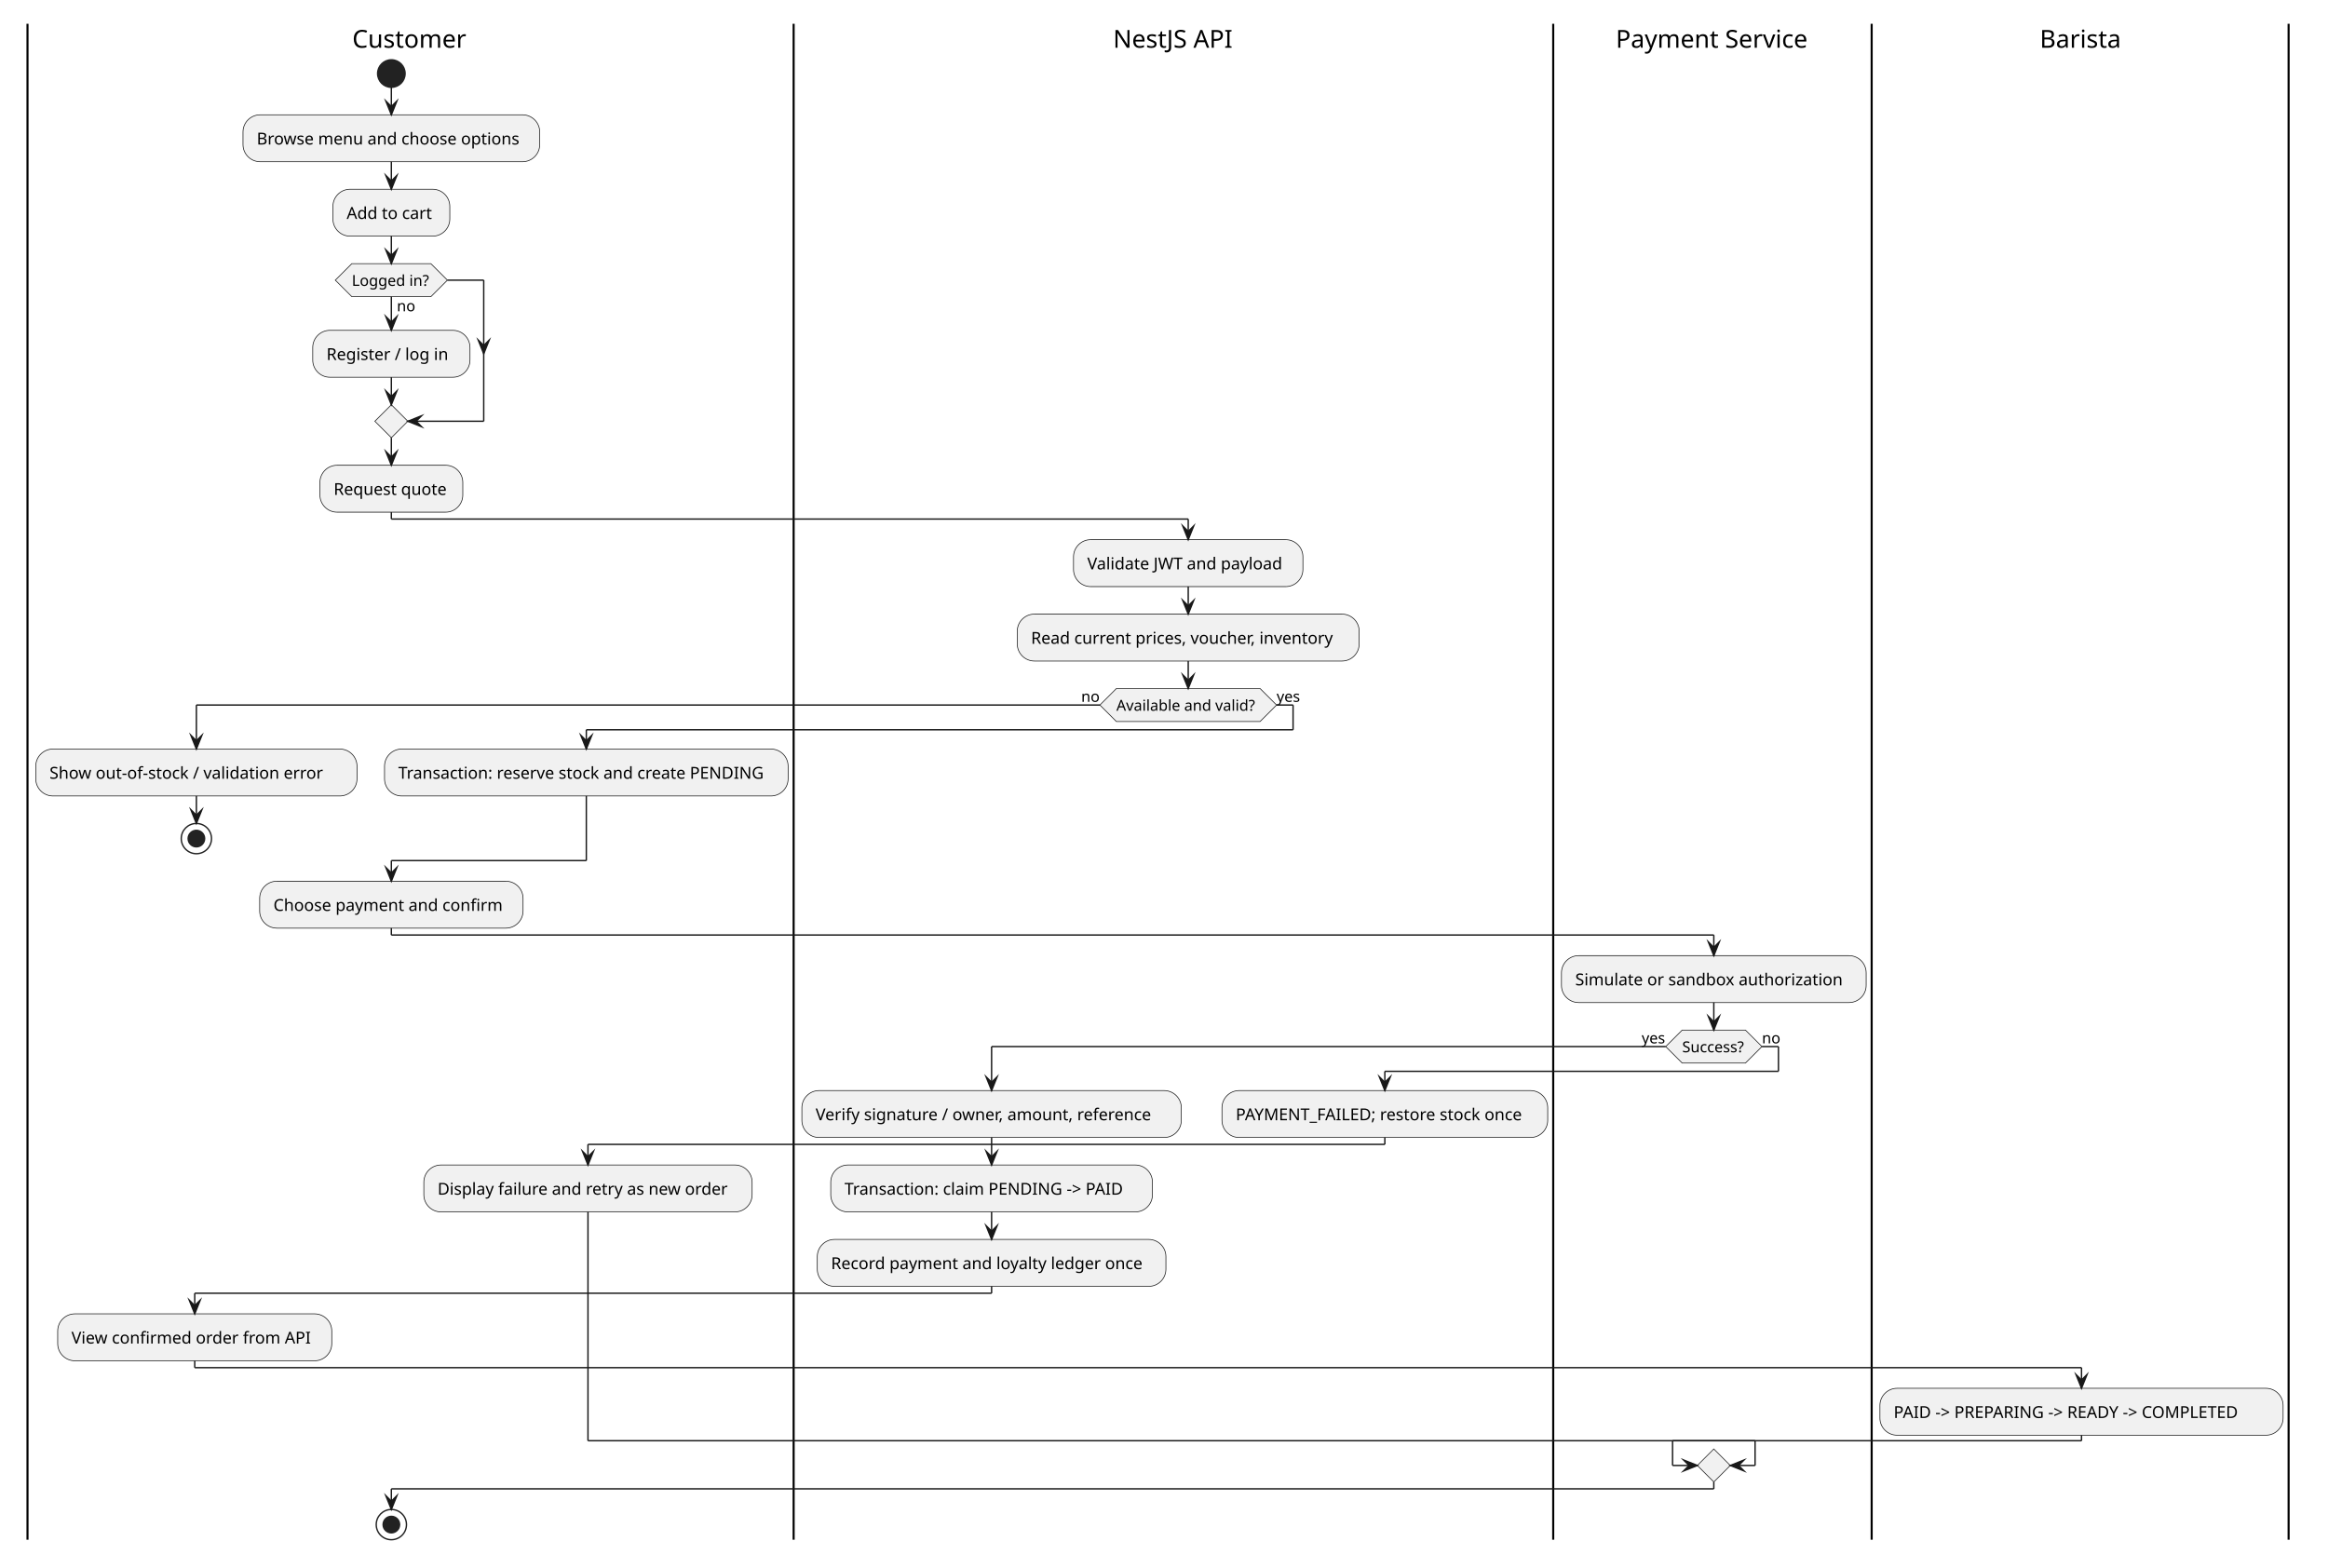
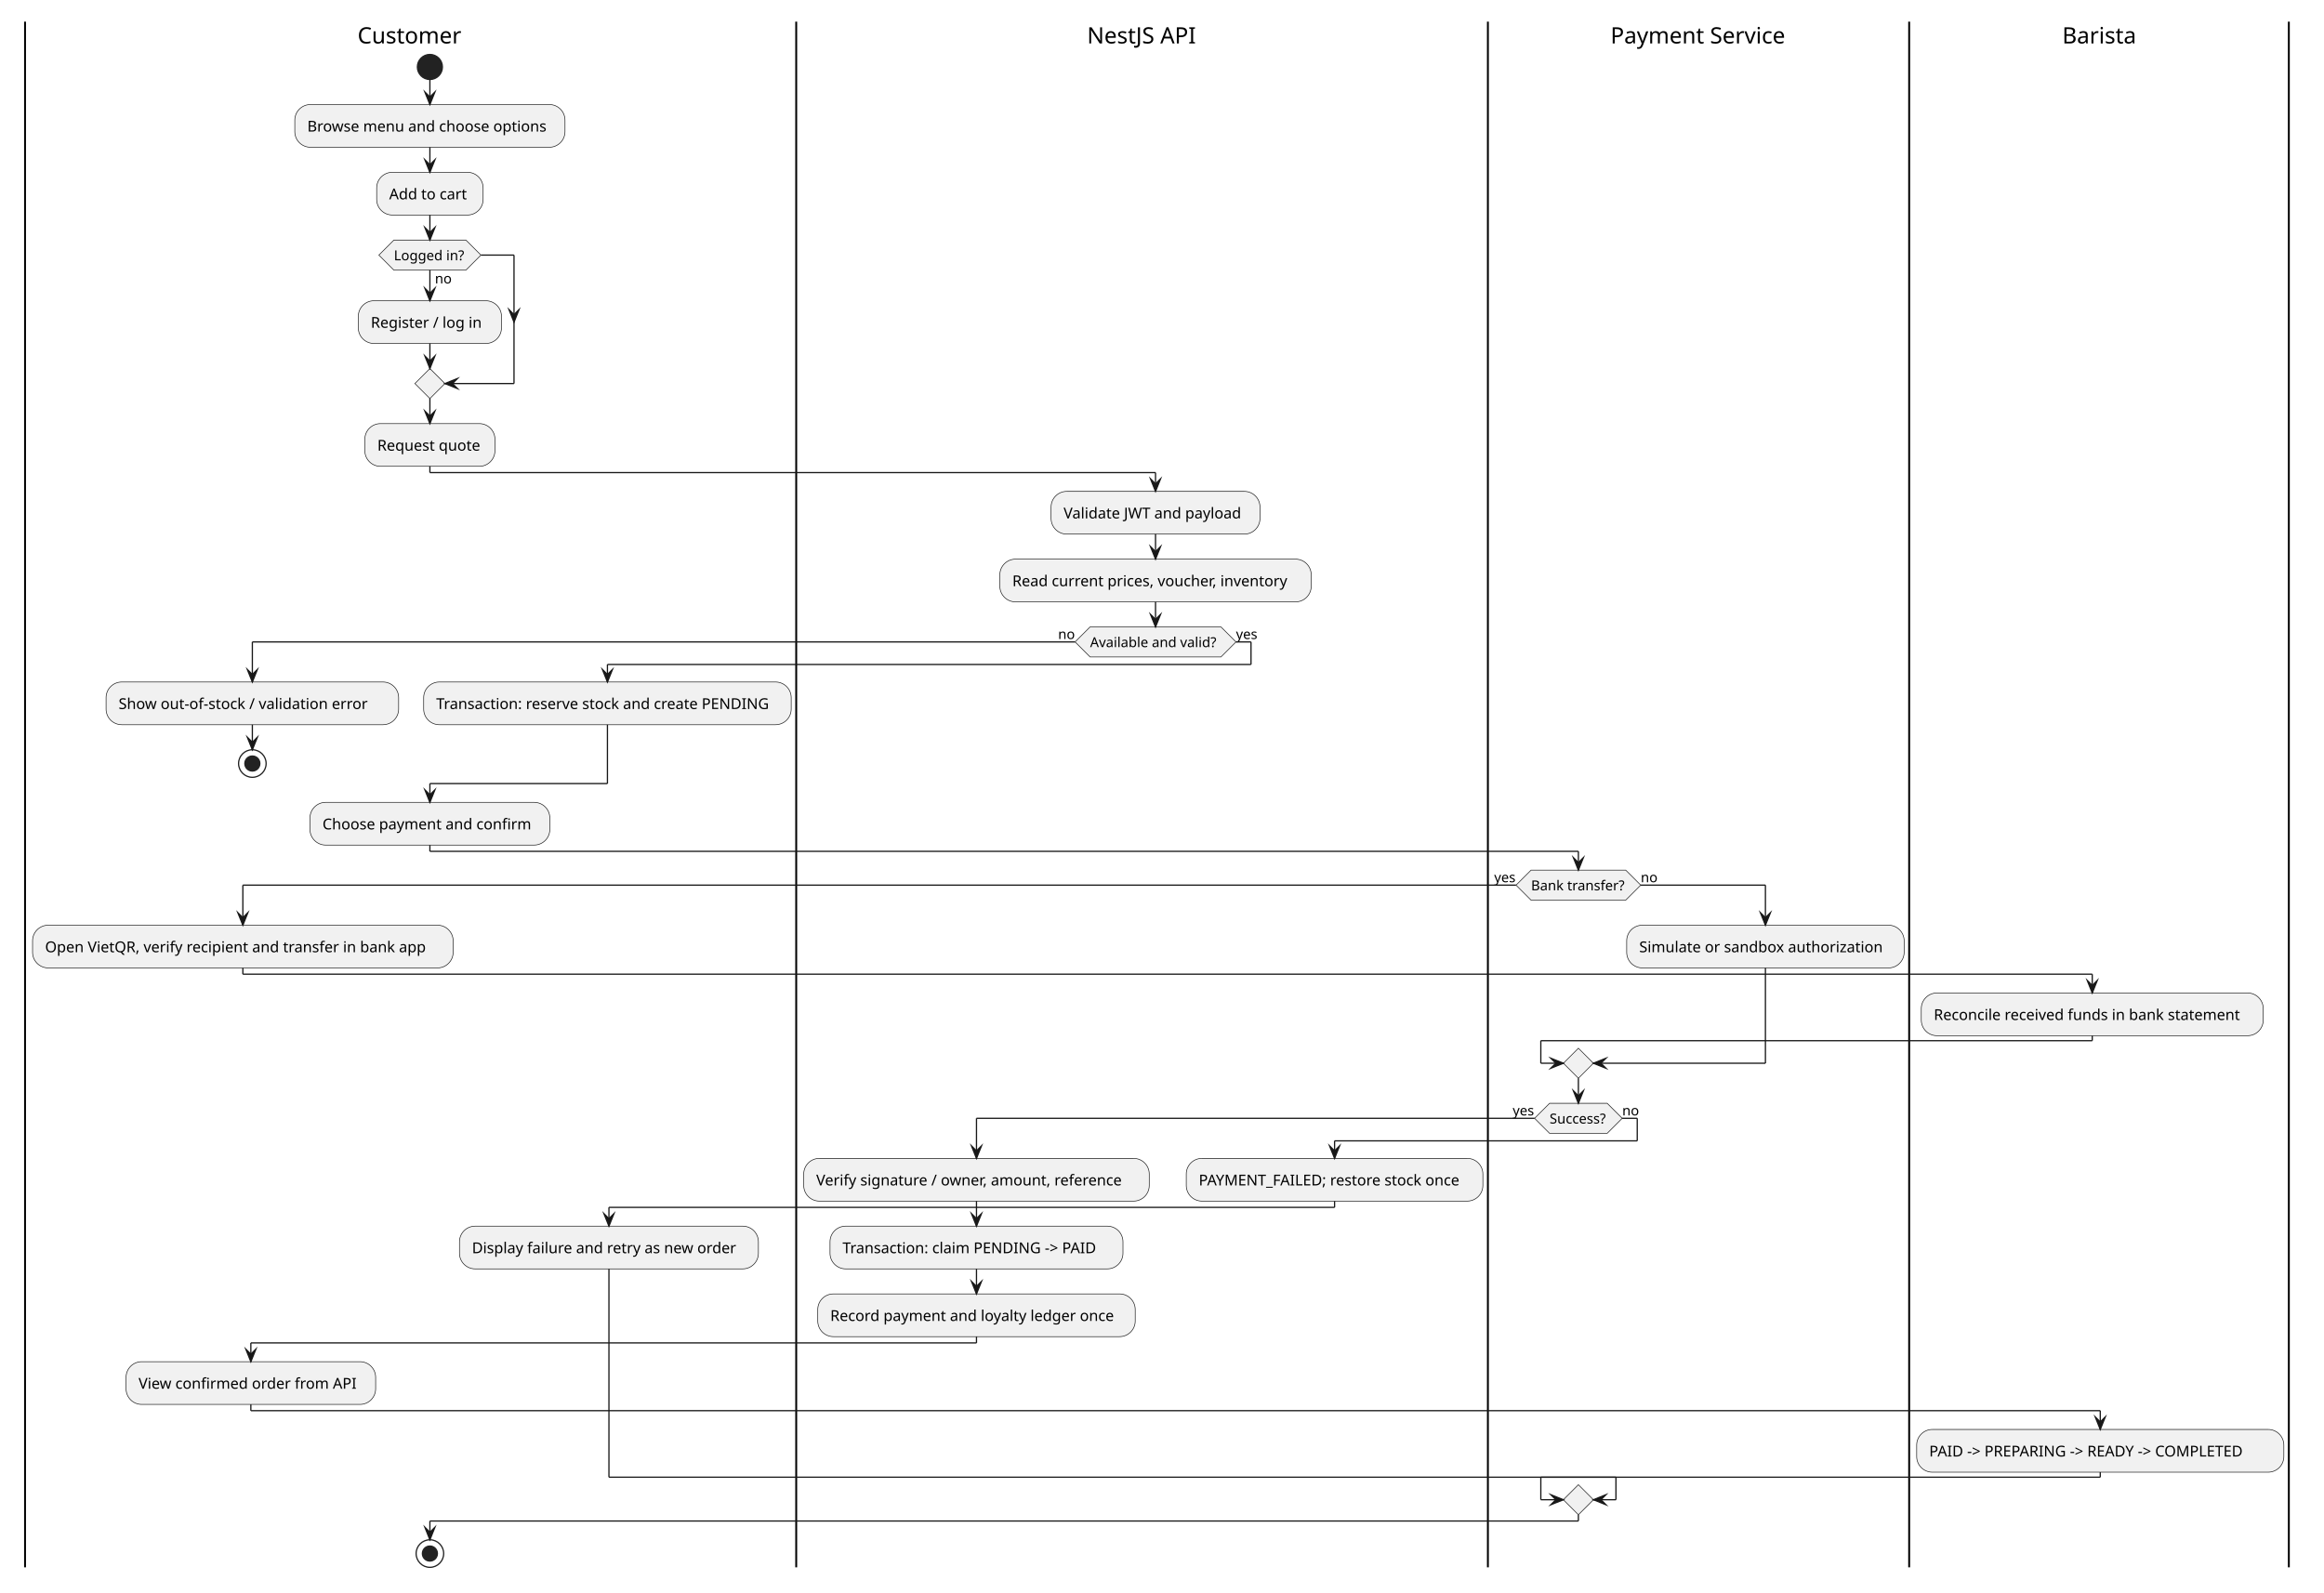
- <svg xmlns="http://www.w3.org/2000/svg" version="1.1" data-diagram-type="ACTIVITY" style="width:1693px;height:1140px;background:#FFFFFF;" width="1693px" height="1140px" viewBox="0 0 1693 1140" zoomAndPan="magnify" preserveAspectRatio="none" contentStyleType="text/css">
+ <svg xmlns="http://www.w3.org/2000/svg" version="1.1" data-diagram-type="ACTIVITY" style="width:1856px;height:1272px;background:#FFFFFF;" width="1856px" height="1272px" viewBox="0 0 1856 1272" zoomAndPan="magnify" preserveAspectRatio="none" contentStyleType="text/css">
  <defs />
  <g font-family="sans-serif" lengthAdjust="spacing">
-     <rect x="20" y="17.297" width="1646.204" height="21.199" fill="none" style="stroke:none;" />
-     <ellipse cx="284.608" cy="53.496" rx="10" ry="10" fill="#222" style="stroke:#222;stroke-width:1;" />
-     <rect x="176.715" y="83.496" width="215.785" height="34.133" fill="#F1F1F1" style="stroke:#181818;stroke-width:0.5;" rx="12.5" ry="12.5" />
-     <text x="186.715" y="105.098" fill="#000" font-size="12" textLength="195.785">Browse menu and choose options</text>
-     <rect x="242.103" y="137.629" width="85.01" height="34.133" fill="#F1F1F1" style="stroke:#181818;stroke-width:0.5;" rx="12.5" ry="12.5" />
-     <text x="252.103" y="159.23" fill="#000" font-size="12" textLength="65.01">Add to cart</text>
-     <rect x="227.434" y="240.239" width="114.348" height="34.133" fill="#F1F1F1" style="stroke:#181818;stroke-width:0.5;" rx="12.5" ry="12.5" />
-     <text x="237.434" y="261.841" fill="#000" font-size="12" textLength="94.348">Register / log in</text>
-     <polygon points="255.848,191.762,313.367,191.762,325.367,203.762,313.367,215.762,255.848,215.762,243.848,203.762,255.848,191.762" fill="#F1F1F1" style="stroke:#181818;stroke-width:0.5;stroke-linejoin:miter;stroke-miterlimit:10;" />
-     <text x="288.608" y="226.396" fill="#000" font-size="11" textLength="13.583">no</text>
-     <text x="255.848" y="207.919" fill="#000" font-size="11" textLength="57.519">Logged in?</text>
-     <polygon points="284.608,294.372,296.608,306.372,284.608,318.372,272.608,306.372,284.608,294.372" fill="#F1F1F1" style="stroke:#181818;stroke-width:0.5;stroke-linejoin:miter;stroke-miterlimit:10;" />
-     <rect x="232.655" y="338.372" width="103.906" height="34.133" fill="#F1F1F1" style="stroke:#181818;stroke-width:0.5;" rx="12.5" ry="12.5" />
-     <text x="242.655" y="359.974" fill="#000" font-size="12" textLength="83.906">Request quote</text>
-     <rect x="26" y="544.771" width="233.639" height="34.133" fill="#F1F1F1" style="stroke:#181818;stroke-width:0.5;" rx="12.5" ry="12.5" />
-     <text x="36" y="566.372" fill="#000" font-size="12" textLength="213.639">Show out-of-stock / validation error</text>
-     <ellipse cx="142.819" cy="609.903" rx="11" ry="11" fill="none" style="stroke:#222;stroke-width:1;" />
-     <ellipse cx="142.819" cy="609.903" rx="6" ry="6" fill="#222" style="stroke:#222;stroke-width:1;" />
-     <rect x="279.639" y="544.771" width="293.516" height="34.133" fill="#F1F1F1" style="stroke:#181818;stroke-width:0.5;" rx="12.5" ry="12.5" />
-     <text x="289.639" y="566.372" fill="#000" font-size="12" textLength="273.516">Transaction: reserve stock and create PENDING</text>
-     <rect x="188.835" y="640.903" width="191.545" height="34.133" fill="#F1F1F1" style="stroke:#181818;stroke-width:0.5;" rx="12.5" ry="12.5" />
-     <text x="198.835" y="662.505" fill="#000" font-size="12" textLength="171.545">Choose payment and confirm</text>
-     <rect x="41.957" y="955.567" width="199.326" height="34.133" fill="#F1F1F1" style="stroke:#181818;stroke-width:0.5;" rx="12.5" ry="12.5" />
-     <text x="51.957" y="977.169" fill="#000" font-size="12" textLength="179.326">View confirmed order from API</text>
-     <rect x="308.228" y="847.302" width="238.736" height="34.133" fill="#F1F1F1" style="stroke:#181818;stroke-width:0.5;" rx="12.5" ry="12.5" />
-     <text x="318.228" y="868.903" fill="#000" font-size="12" textLength="218.736">Display failure and retry as new order</text>
-     <ellipse cx="284.608" cy="1108.833" rx="11" ry="11" fill="none" style="stroke:#222;stroke-width:1;" />
-     <ellipse cx="284.608" cy="1108.833" rx="6" ry="6" fill="#222" style="stroke:#222;stroke-width:1;" />
-     <line x1="20" y1="17.297" x2="20" y2="1119.833" style="stroke:#000;stroke-width:1.5;" />
-     <rect x="780.699" y="392.505" width="166.836" height="34.133" fill="#F1F1F1" style="stroke:#181818;stroke-width:0.5;" rx="12.5" ry="12.5" />
-     <text x="790.699" y="414.106" fill="#000" font-size="12" textLength="146.836">Validate JWT and payload</text>
-     <rect x="739.783" y="446.638" width="248.668" height="34.133" fill="#F1F1F1" style="stroke:#181818;stroke-width:0.5;" rx="12.5" ry="12.5" />
-     <text x="749.783" y="468.239" fill="#000" font-size="12" textLength="228.668">Read current prices, voucher, inventory</text>
-     <polygon points="811.867,500.771,916.367,500.771,928.367,512.771,916.367,524.771,811.867,524.771,799.867,512.771,811.867,500.771" fill="#F1F1F1" style="stroke:#181818;stroke-width:0.5;stroke-linejoin:miter;stroke-miterlimit:10;" />
-     <text x="811.867" y="516.928" fill="#000" font-size="11" textLength="104.5">Available and valid?</text>
-     <text x="786.284" y="510.45" fill="#000" font-size="11" textLength="13.583">no</text>
-     <text x="928.367" y="510.45" fill="#000" font-size="11" textLength="17.483">yes</text>
-     <rect x="583.154" y="793.169" width="275.949" height="34.133" fill="#F1F1F1" style="stroke:#181818;stroke-width:0.5;" rx="12.5" ry="12.5" />
-     <text x="593.154" y="814.771" fill="#000" font-size="12" textLength="255.949">Verify signature / owner, amount, reference</text>
-     <rect x="604.148" y="847.302" width="233.961" height="34.133" fill="#F1F1F1" style="stroke:#181818;stroke-width:0.5;" rx="12.5" ry="12.5" />
-     <text x="614.148" y="868.903" fill="#000" font-size="12" textLength="213.961">Transaction: claim PENDING -&gt; PAID</text>
-     <rect x="594.36" y="901.435" width="253.537" height="34.133" fill="#F1F1F1" style="stroke:#181818;stroke-width:0.5;" rx="12.5" ry="12.5" />
-     <text x="604.36" y="923.036" fill="#000" font-size="12" textLength="233.537">Record payment and loyalty ledger once</text>
-     <rect x="888.663" y="793.169" width="236.885" height="34.133" fill="#F1F1F1" style="stroke:#181818;stroke-width:0.5;" rx="12.5" ry="12.5" />
-     <text x="898.663" y="814.771" fill="#000" font-size="12" textLength="216.885">PAYMENT_FAILED; restore stock once</text>
-     <line x1="577.154" y1="17.297" x2="577.154" y2="1119.833" style="stroke:#000;stroke-width:1.5;" />
-     <rect x="1135.548" y="695.036" width="221.592" height="34.133" fill="#F1F1F1" style="stroke:#181818;stroke-width:0.5;" rx="12.5" ry="12.5" />
-     <text x="1145.548" y="716.638" fill="#000" font-size="12" textLength="201.592">Simulate or sandbox authorization</text>
-     <polygon points="1223.342,749.169,1269.345,749.169,1281.345,761.169,1269.345,773.169,1223.342,773.169,1211.342,761.169,1223.342,749.169" fill="#F1F1F1" style="stroke:#181818;stroke-width:0.5;stroke-linejoin:miter;stroke-miterlimit:10;" />
-     <text x="1223.342" y="765.326" fill="#000" font-size="11" textLength="46.003">Success?</text>
-     <text x="1193.859" y="758.849" fill="#000" font-size="11" textLength="17.483">yes</text>
-     <text x="1281.345" y="758.849" fill="#000" font-size="11" textLength="13.583">no</text>
-     <polygon points="1246.344,1053.833,1258.344,1065.833,1246.344,1077.833,1234.344,1065.833,1246.344,1053.833" fill="#F1F1F1" style="stroke:#181818;stroke-width:0.5;stroke-linejoin:miter;stroke-miterlimit:10;" />
-     <line x1="1129.548" y1="17.297" x2="1129.548" y2="1119.833" style="stroke:#000;stroke-width:1.5;" />
-     <rect x="1367.14" y="1009.7" width="293.217" height="34.133" fill="#F1F1F1" style="stroke:#181818;stroke-width:0.5;" rx="12.5" ry="12.5" />
-     <text x="1377.14" y="1031.302" fill="#000" font-size="12" textLength="273.217">PAID -&gt; PREPARING -&gt; READY -&gt; COMPLETED</text>
-     <line x1="1361.14" y1="17.297" x2="1361.14" y2="1119.833" style="stroke:#000;stroke-width:1.5;" />
-     <line x1="1664.356" y1="17.297" x2="1664.356" y2="1119.833" style="stroke:#000;stroke-width:1.5;" />
-     <line x1="284.608" y1="63.496" x2="284.608" y2="83.496" style="stroke:#181818;stroke-width:1;" />
-     <polygon points="280.608,73.496,284.608,83.496,288.608,73.496,284.608,77.496" fill="#181818" style="stroke:#181818;stroke-width:1;stroke-linejoin:miter;stroke-miterlimit:10;" />
-     <line x1="284.608" y1="117.629" x2="284.608" y2="137.629" style="stroke:#181818;stroke-width:1;" />
-     <polygon points="280.608,127.629,284.608,137.629,288.608,127.629,284.608,131.629" fill="#181818" style="stroke:#181818;stroke-width:1;stroke-linejoin:miter;stroke-miterlimit:10;" />
-     <line x1="284.608" y1="215.762" x2="284.608" y2="240.239" style="stroke:#181818;stroke-width:1;" />
-     <polygon points="280.608,230.239,284.608,240.239,288.608,230.239,284.608,234.239" fill="#181818" style="stroke:#181818;stroke-width:1;stroke-linejoin:miter;stroke-miterlimit:10;" />
-     <line x1="325.367" y1="203.762" x2="351.782" y2="203.762" style="stroke:#181818;stroke-width:1;" />
-     <polygon points="347.782,247.306,351.782,257.306,355.782,247.306,351.782,251.306" fill="#181818" style="stroke:#181818;stroke-width:1;stroke-linejoin:miter;stroke-miterlimit:10;" />
-     <line x1="351.782" y1="203.762" x2="351.782" y2="306.372" style="stroke:#181818;stroke-width:1;" />
-     <line x1="351.782" y1="306.372" x2="296.608" y2="306.372" style="stroke:#181818;stroke-width:1;" />
-     <polygon points="306.608,302.372,296.608,306.372,306.608,310.372,302.608,306.372" fill="#181818" style="stroke:#181818;stroke-width:1;stroke-linejoin:miter;stroke-miterlimit:10;" />
-     <line x1="284.608" y1="274.372" x2="284.608" y2="294.372" style="stroke:#181818;stroke-width:1;" />
-     <polygon points="280.608,284.372,284.608,294.372,288.608,284.372,284.608,288.372" fill="#181818" style="stroke:#181818;stroke-width:1;stroke-linejoin:miter;stroke-miterlimit:10;" />
-     <line x1="284.608" y1="171.762" x2="284.608" y2="191.762" style="stroke:#181818;stroke-width:1;" />
-     <polygon points="280.608,181.762,284.608,191.762,288.608,181.762,284.608,185.762" fill="#181818" style="stroke:#181818;stroke-width:1;stroke-linejoin:miter;stroke-miterlimit:10;" />
-     <line x1="284.608" y1="318.372" x2="284.608" y2="338.372" style="stroke:#181818;stroke-width:1;" />
-     <polygon points="280.608,328.372,284.608,338.372,288.608,328.372,284.608,332.372" fill="#181818" style="stroke:#181818;stroke-width:1;stroke-linejoin:miter;stroke-miterlimit:10;" />
-     <line x1="142.819" y1="578.903" x2="142.819" y2="598.903" style="stroke:#181818;stroke-width:1;" />
-     <polygon points="138.819,588.903,142.819,598.903,146.819,588.903,142.819,592.903" fill="#181818" style="stroke:#181818;stroke-width:1;stroke-linejoin:miter;stroke-miterlimit:10;" />
-     <line x1="864.117" y1="426.638" x2="864.117" y2="446.638" style="stroke:#181818;stroke-width:1;" />
-     <polygon points="860.117,436.638,864.117,446.638,868.117,436.638,864.117,440.638" fill="#181818" style="stroke:#181818;stroke-width:1;stroke-linejoin:miter;stroke-miterlimit:10;" />
-     <line x1="864.117" y1="480.771" x2="864.117" y2="500.771" style="stroke:#181818;stroke-width:1;" />
-     <polygon points="860.117,490.771,864.117,500.771,868.117,490.771,864.117,494.771" fill="#181818" style="stroke:#181818;stroke-width:1;stroke-linejoin:miter;stroke-miterlimit:10;" />
-     <line x1="721.129" y1="827.302" x2="721.129" y2="847.302" style="stroke:#181818;stroke-width:1;" />
-     <polygon points="717.129,837.302,721.129,847.302,725.129,837.302,721.129,841.302" fill="#181818" style="stroke:#181818;stroke-width:1;stroke-linejoin:miter;stroke-miterlimit:10;" />
-     <line x1="721.129" y1="881.435" x2="721.129" y2="901.435" style="stroke:#181818;stroke-width:1;" />
-     <polygon points="717.129,891.435,721.129,901.435,725.129,891.435,721.129,895.435" fill="#181818" style="stroke:#181818;stroke-width:1;stroke-linejoin:miter;stroke-miterlimit:10;" />
-     <line x1="1246.344" y1="729.169" x2="1246.344" y2="749.169" style="stroke:#181818;stroke-width:1;" />
-     <polygon points="1242.344,739.169,1246.344,749.169,1250.344,739.169,1246.344,743.169" fill="#181818" style="stroke:#181818;stroke-width:1;stroke-linejoin:miter;stroke-miterlimit:10;" />
-     <line x1="284.608" y1="372.505" x2="284.608" y2="377.505" style="stroke:#181818;stroke-width:1;" />
-     <line x1="284.608" y1="377.505" x2="864.117" y2="377.505" style="stroke:#181818;stroke-width:1;" />
-     <line x1="864.117" y1="377.505" x2="864.117" y2="392.505" style="stroke:#181818;stroke-width:1;" />
-     <polygon points="860.117,382.505,864.117,392.505,868.117,382.505,864.117,386.505" fill="#181818" style="stroke:#181818;stroke-width:1;stroke-linejoin:miter;stroke-miterlimit:10;" />
-     <line x1="799.867" y1="512.771" x2="142.819" y2="512.771" style="stroke:#181818;stroke-width:1;" />
-     <line x1="142.819" y1="512.771" x2="142.819" y2="544.771" style="stroke:#181818;stroke-width:1;" />
-     <polygon points="138.819,534.771,142.819,544.771,146.819,534.771,142.819,538.771" fill="#181818" style="stroke:#181818;stroke-width:1;stroke-linejoin:miter;stroke-miterlimit:10;" />
-     <line x1="928.367" y1="512.771" x2="940.367" y2="512.771" style="stroke:#181818;stroke-width:1;" />
-     <line x1="940.367" y1="512.771" x2="940.367" y2="530.771" style="stroke:#181818;stroke-width:1;" />
-     <line x1="940.367" y1="530.771" x2="426.396" y2="530.771" style="stroke:#181818;stroke-width:1;" />
-     <line x1="426.396" y1="530.771" x2="426.396" y2="544.771" style="stroke:#181818;stroke-width:1;" />
-     <polygon points="422.396,534.771,426.396,544.771,430.396,534.771,426.396,538.771" fill="#181818" style="stroke:#181818;stroke-width:1;stroke-linejoin:miter;stroke-miterlimit:10;" />
-     <line x1="426.396" y1="578.903" x2="426.396" y2="625.903" style="stroke:#181818;stroke-width:1;" />
-     <line x1="426.396" y1="625.903" x2="284.608" y2="625.903" style="stroke:#181818;stroke-width:1;" />
-     <line x1="284.608" y1="625.903" x2="284.608" y2="640.903" style="stroke:#181818;stroke-width:1;" />
-     <polygon points="280.608,630.903,284.608,640.903,288.608,630.903,284.608,634.903" fill="#181818" style="stroke:#181818;stroke-width:1;stroke-linejoin:miter;stroke-miterlimit:10;" />
-     <line x1="284.608" y1="675.036" x2="284.608" y2="680.036" style="stroke:#181818;stroke-width:1;" />
-     <line x1="284.608" y1="680.036" x2="1246.344" y2="680.036" style="stroke:#181818;stroke-width:1;" />
-     <line x1="1246.344" y1="680.036" x2="1246.344" y2="695.036" style="stroke:#181818;stroke-width:1;" />
-     <polygon points="1242.344,685.036,1246.344,695.036,1250.344,685.036,1246.344,689.036" fill="#181818" style="stroke:#181818;stroke-width:1;stroke-linejoin:miter;stroke-miterlimit:10;" />
-     <line x1="721.129" y1="935.567" x2="721.129" y2="940.567" style="stroke:#181818;stroke-width:1;" />
-     <line x1="721.129" y1="940.567" x2="141.62" y2="940.567" style="stroke:#181818;stroke-width:1;" />
-     <line x1="141.62" y1="940.567" x2="141.62" y2="955.567" style="stroke:#181818;stroke-width:1;" />
-     <polygon points="137.62,945.567,141.62,955.567,145.62,945.567,141.62,949.567" fill="#181818" style="stroke:#181818;stroke-width:1;stroke-linejoin:miter;stroke-miterlimit:10;" />
-     <line x1="141.62" y1="989.7" x2="141.62" y2="994.7" style="stroke:#181818;stroke-width:1;" />
-     <line x1="141.62" y1="994.7" x2="1513.748" y2="994.7" style="stroke:#181818;stroke-width:1;" />
-     <line x1="1513.748" y1="994.7" x2="1513.748" y2="1009.7" style="stroke:#181818;stroke-width:1;" />
-     <polygon points="1509.748,999.7,1513.748,1009.7,1517.748,999.7,1513.748,1003.7" fill="#181818" style="stroke:#181818;stroke-width:1;stroke-linejoin:miter;stroke-miterlimit:10;" />
-     <line x1="1007.105" y1="827.302" x2="1007.105" y2="832.302" style="stroke:#181818;stroke-width:1;" />
-     <line x1="1007.105" y1="832.302" x2="427.596" y2="832.302" style="stroke:#181818;stroke-width:1;" />
-     <line x1="427.596" y1="832.302" x2="427.596" y2="847.302" style="stroke:#181818;stroke-width:1;" />
-     <polygon points="423.596,837.302,427.596,847.302,431.596,837.302,427.596,841.302" fill="#181818" style="stroke:#181818;stroke-width:1;stroke-linejoin:miter;stroke-miterlimit:10;" />
-     <line x1="1211.342" y1="761.169" x2="721.129" y2="761.169" style="stroke:#181818;stroke-width:1;" />
-     <line x1="721.129" y1="761.169" x2="721.129" y2="793.169" style="stroke:#181818;stroke-width:1;" />
-     <polygon points="717.129,783.169,721.129,793.169,725.129,783.169,721.129,787.169" fill="#181818" style="stroke:#181818;stroke-width:1;stroke-linejoin:miter;stroke-miterlimit:10;" />
-     <line x1="1281.345" y1="761.169" x2="1293.345" y2="761.169" style="stroke:#181818;stroke-width:1;" />
-     <line x1="1293.345" y1="761.169" x2="1293.345" y2="779.169" style="stroke:#181818;stroke-width:1;" />
-     <line x1="1293.345" y1="779.169" x2="1007.105" y2="779.169" style="stroke:#181818;stroke-width:1;" />
-     <line x1="1007.105" y1="779.169" x2="1007.105" y2="793.169" style="stroke:#181818;stroke-width:1;" />
-     <polygon points="1003.105,783.169,1007.105,793.169,1011.105,783.169,1007.105,787.169" fill="#181818" style="stroke:#181818;stroke-width:1;stroke-linejoin:miter;stroke-miterlimit:10;" />
-     <line x1="1513.748" y1="1043.833" x2="1513.748" y2="1047.833" style="stroke:#181818;stroke-width:1;" />
-     <line x1="1513.748" y1="1047.833" x2="1216.344" y2="1047.833" style="stroke:#181818;stroke-width:1;" />
-     <line x1="1216.344" y1="1047.833" x2="1216.344" y2="1065.833" style="stroke:#181818;stroke-width:1;" />
-     <line x1="1216.344" y1="1065.833" x2="1234.344" y2="1065.833" style="stroke:#181818;stroke-width:1;" />
-     <polygon points="1224.344,1061.833,1234.344,1065.833,1224.344,1069.833,1228.344,1065.833" fill="#181818" style="stroke:#181818;stroke-width:1;stroke-linejoin:miter;stroke-miterlimit:10;" />
-     <line x1="427.596" y1="881.435" x2="427.596" y2="1047.833" style="stroke:#181818;stroke-width:1;" />
-     <line x1="427.596" y1="1047.833" x2="1276.344" y2="1047.833" style="stroke:#181818;stroke-width:1;" />
-     <line x1="1276.344" y1="1047.833" x2="1276.344" y2="1065.833" style="stroke:#181818;stroke-width:1;" />
-     <line x1="1276.344" y1="1065.833" x2="1258.344" y2="1065.833" style="stroke:#181818;stroke-width:1;" />
-     <polygon points="1268.344,1061.833,1258.344,1065.833,1268.344,1069.833,1264.344,1065.833" fill="#181818" style="stroke:#181818;stroke-width:1;stroke-linejoin:miter;stroke-miterlimit:10;" />
-     <line x1="1246.344" y1="1077.833" x2="1246.344" y2="1082.833" style="stroke:#181818;stroke-width:1;" />
-     <line x1="1246.344" y1="1082.833" x2="284.608" y2="1082.833" style="stroke:#181818;stroke-width:1;" />
-     <line x1="284.608" y1="1082.833" x2="284.608" y2="1097.833" style="stroke:#181818;stroke-width:1;" />
-     <polygon points="280.608,1087.833,284.608,1097.833,288.608,1087.833,284.608,1091.833" fill="#181818" style="stroke:#181818;stroke-width:1;stroke-linejoin:miter;stroke-miterlimit:10;" />
-     <text x="256.183" y="34.699" fill="#000" font-size="18" textLength="84.788">Customer</text>
-     <text x="809.463" y="34.699" fill="#000" font-size="18" textLength="87.776">NestJS API</text>
-     <text x="1175.053" y="34.699" fill="#000" font-size="18" textLength="140.581">Payment Service</text>
-     <text x="1483.393" y="34.699" fill="#000" font-size="18" textLength="58.711">Barista</text>
+     <rect x="20" y="17.297" width="1809.77" height="21.199" fill="none" style="stroke:none;" />
+     <ellipse cx="343.325" cy="53.496" rx="10" ry="10" fill="#222" style="stroke:#222;stroke-width:1;" />
+     <rect x="235.432" y="83.496" width="215.785" height="34.133" fill="#F1F1F1" style="stroke:#181818;stroke-width:0.5;" rx="12.5" ry="12.5" />
+     <text x="245.432" y="105.098" fill="#000" font-size="12" textLength="195.785">Browse menu and choose options</text>
+     <rect x="300.82" y="137.629" width="85.01" height="34.133" fill="#F1F1F1" style="stroke:#181818;stroke-width:0.5;" rx="12.5" ry="12.5" />
+     <text x="310.82" y="159.23" fill="#000" font-size="12" textLength="65.01">Add to cart</text>
+     <rect x="286.151" y="240.239" width="114.348" height="34.133" fill="#F1F1F1" style="stroke:#181818;stroke-width:0.5;" rx="12.5" ry="12.5" />
+     <text x="296.151" y="261.841" fill="#000" font-size="12" textLength="94.348">Register / log in</text>
+     <polygon points="314.565,191.762,372.084,191.762,384.084,203.762,372.084,215.762,314.565,215.762,302.565,203.762,314.565,191.762" fill="#F1F1F1" style="stroke:#181818;stroke-width:0.5;stroke-linejoin:miter;stroke-miterlimit:10;" />
+     <text x="347.325" y="226.396" fill="#000" font-size="11" textLength="13.583">no</text>
+     <text x="314.565" y="207.919" fill="#000" font-size="11" textLength="57.519">Logged in?</text>
+     <polygon points="343.325,294.372,355.325,306.372,343.325,318.372,331.325,306.372,343.325,294.372" fill="#F1F1F1" style="stroke:#181818;stroke-width:0.5;stroke-linejoin:miter;stroke-miterlimit:10;" />
+     <rect x="291.372" y="338.372" width="103.906" height="34.133" fill="#F1F1F1" style="stroke:#181818;stroke-width:0.5;" rx="12.5" ry="12.5" />
+     <text x="301.372" y="359.974" fill="#000" font-size="12" textLength="83.906">Request quote</text>
+     <rect x="84.717" y="544.771" width="233.639" height="34.133" fill="#F1F1F1" style="stroke:#181818;stroke-width:0.5;" rx="12.5" ry="12.5" />
+     <text x="94.717" y="566.372" fill="#000" font-size="12" textLength="213.639">Show out-of-stock / validation error</text>
+     <ellipse cx="201.536" cy="609.903" rx="11" ry="11" fill="none" style="stroke:#222;stroke-width:1;" />
+     <ellipse cx="201.536" cy="609.903" rx="6" ry="6" fill="#222" style="stroke:#222;stroke-width:1;" />
+     <rect x="338.355" y="544.771" width="293.516" height="34.133" fill="#F1F1F1" style="stroke:#181818;stroke-width:0.5;" rx="12.5" ry="12.5" />
+     <text x="348.355" y="566.372" fill="#000" font-size="12" textLength="273.516">Transaction: reserve stock and create PENDING</text>
+     <rect x="247.552" y="640.903" width="191.545" height="34.133" fill="#F1F1F1" style="stroke:#181818;stroke-width:0.5;" rx="12.5" ry="12.5" />
+     <text x="257.552" y="662.505" fill="#000" font-size="12" textLength="171.545">Choose payment and confirm</text>
+     <rect x="26" y="739.036" width="335.902" height="34.133" fill="#F1F1F1" style="stroke:#181818;stroke-width:0.5;" rx="12.5" ry="12.5" />
+     <text x="36" y="760.638" fill="#000" font-size="12" textLength="315.902">Open VietQR, verify recipient and transfer in bank app</text>
+     <rect x="100.673" y="1087.7" width="199.326" height="34.133" fill="#F1F1F1" style="stroke:#181818;stroke-width:0.5;" rx="12.5" ry="12.5" />
+     <text x="110.673" y="1109.302" fill="#000" font-size="12" textLength="179.326">View confirmed order from API</text>
+     <rect x="366.945" y="979.435" width="238.736" height="34.133" fill="#F1F1F1" style="stroke:#181818;stroke-width:0.5;" rx="12.5" ry="12.5" />
+     <text x="376.945" y="1001.036" fill="#000" font-size="12" textLength="218.736">Display failure and retry as new order</text>
+     <ellipse cx="343.325" cy="1240.966" rx="11" ry="11" fill="none" style="stroke:#222;stroke-width:1;" />
+     <ellipse cx="343.325" cy="1240.966" rx="6" ry="6" fill="#222" style="stroke:#222;stroke-width:1;" />
+     <line x1="20" y1="17.297" x2="20" y2="1251.966" style="stroke:#000;stroke-width:1.5;" />
+     <rect x="839.416" y="392.505" width="166.836" height="34.133" fill="#F1F1F1" style="stroke:#181818;stroke-width:0.5;" rx="12.5" ry="12.5" />
+     <text x="849.416" y="414.106" fill="#000" font-size="12" textLength="146.836">Validate JWT and payload</text>
+     <rect x="798.5" y="446.638" width="248.668" height="34.133" fill="#F1F1F1" style="stroke:#181818;stroke-width:0.5;" rx="12.5" ry="12.5" />
+     <text x="808.5" y="468.239" fill="#000" font-size="12" textLength="228.668">Read current prices, voucher, inventory</text>
+     <polygon points="870.584,500.771,975.084,500.771,987.084,512.771,975.084,524.771,870.584,524.771,858.584,512.771,870.584,500.771" fill="#F1F1F1" style="stroke:#181818;stroke-width:0.5;stroke-linejoin:miter;stroke-miterlimit:10;" />
+     <text x="870.584" y="516.928" fill="#000" font-size="11" textLength="104.5">Available and valid?</text>
+     <text x="845" y="510.45" fill="#000" font-size="11" textLength="13.583">no</text>
+     <text x="987.084" y="510.45" fill="#000" font-size="11" textLength="17.483">yes</text>
+     <rect x="641.871" y="925.302" width="275.949" height="34.133" fill="#F1F1F1" style="stroke:#181818;stroke-width:0.5;" rx="12.5" ry="12.5" />
+     <text x="651.871" y="946.903" fill="#000" font-size="12" textLength="255.949">Verify signature / owner, amount, reference</text>
+     <rect x="662.865" y="979.435" width="233.961" height="34.133" fill="#F1F1F1" style="stroke:#181818;stroke-width:0.5;" rx="12.5" ry="12.5" />
+     <text x="672.865" y="1001.036" fill="#000" font-size="12" textLength="213.961">Transaction: claim PENDING -&gt; PAID</text>
+     <rect x="653.077" y="1033.567" width="253.537" height="34.133" fill="#F1F1F1" style="stroke:#181818;stroke-width:0.5;" rx="12.5" ry="12.5" />
+     <text x="663.077" y="1055.169" fill="#000" font-size="12" textLength="233.537">Record payment and loyalty ledger once</text>
+     <rect x="947.38" y="925.302" width="236.885" height="34.133" fill="#F1F1F1" style="stroke:#181818;stroke-width:0.5;" rx="12.5" ry="12.5" />
+     <text x="957.38" y="946.903" fill="#000" font-size="12" textLength="216.885">PAYMENT_FAILED; restore stock once</text>
+     <line x1="635.871" y1="17.297" x2="635.871" y2="1251.966" style="stroke:#000;stroke-width:1.5;" />
+     <polygon points="1222.748,695.036,1298.324,695.036,1310.324,707.036,1298.324,719.036,1222.748,719.036,1210.748,707.036,1222.748,695.036" fill="#F1F1F1" style="stroke:#181818;stroke-width:0.5;stroke-linejoin:miter;stroke-miterlimit:10;" />
+     <text x="1222.748" y="711.193" fill="#000" font-size="11" textLength="75.577">Bank transfer?</text>
+     <text x="1193.265" y="704.716" fill="#000" font-size="11" textLength="17.483">yes</text>
+     <text x="1310.324" y="704.716" fill="#000" font-size="11" textLength="13.583">no</text>
+     <rect x="1299.114" y="739.036" width="221.592" height="34.133" fill="#F1F1F1" style="stroke:#181818;stroke-width:0.5;" rx="12.5" ry="12.5" />
+     <text x="1309.114" y="760.638" fill="#000" font-size="12" textLength="201.592">Simulate or sandbox authorization</text>
+     <polygon points="1260.536,837.302,1272.536,849.302,1260.536,861.302,1248.536,849.302,1260.536,837.302" fill="#F1F1F1" style="stroke:#181818;stroke-width:0.5;stroke-linejoin:miter;stroke-miterlimit:10;" />
+     <polygon points="1237.534,881.302,1283.538,881.302,1295.538,893.302,1283.538,905.302,1237.534,905.302,1225.534,893.302,1237.534,881.302" fill="#F1F1F1" style="stroke:#181818;stroke-width:0.5;stroke-linejoin:miter;stroke-miterlimit:10;" />
+     <text x="1237.534" y="897.459" fill="#000" font-size="11" textLength="46.003">Success?</text>
+     <text x="1208.051" y="890.981" fill="#000" font-size="11" textLength="17.483">yes</text>
+     <text x="1295.538" y="890.981" fill="#000" font-size="11" textLength="13.583">no</text>
+     <polygon points="1260.536,1185.966,1272.536,1197.966,1260.536,1209.966,1248.536,1197.966,1260.536,1185.966" fill="#F1F1F1" style="stroke:#181818;stroke-width:0.5;stroke-linejoin:miter;stroke-miterlimit:10;" />
+     <line x1="1188.265" y1="17.297" x2="1188.265" y2="1251.966" style="stroke:#000;stroke-width:1.5;" />
+     <rect x="1534.378" y="793.169" width="273.102" height="34.133" fill="#F1F1F1" style="stroke:#181818;stroke-width:0.5;" rx="12.5" ry="12.5" />
+     <text x="1544.378" y="814.771" fill="#000" font-size="12" textLength="253.102">Reconcile received funds in bank statement</text>
+     <rect x="1530.705" y="1141.833" width="293.217" height="34.133" fill="#F1F1F1" style="stroke:#181818;stroke-width:0.5;" rx="12.5" ry="12.5" />
+     <text x="1540.705" y="1163.435" fill="#000" font-size="12" textLength="273.217">PAID -&gt; PREPARING -&gt; READY -&gt; COMPLETED</text>
+     <line x1="1524.705" y1="17.297" x2="1524.705" y2="1251.966" style="stroke:#000;stroke-width:1.5;" />
+     <line x1="1827.922" y1="17.297" x2="1827.922" y2="1251.966" style="stroke:#000;stroke-width:1.5;" />
+     <line x1="343.325" y1="63.496" x2="343.325" y2="83.496" style="stroke:#181818;stroke-width:1;" />
+     <polygon points="339.325,73.496,343.325,83.496,347.325,73.496,343.325,77.496" fill="#181818" style="stroke:#181818;stroke-width:1;stroke-linejoin:miter;stroke-miterlimit:10;" />
+     <line x1="343.325" y1="117.629" x2="343.325" y2="137.629" style="stroke:#181818;stroke-width:1;" />
+     <polygon points="339.325,127.629,343.325,137.629,347.325,127.629,343.325,131.629" fill="#181818" style="stroke:#181818;stroke-width:1;stroke-linejoin:miter;stroke-miterlimit:10;" />
+     <line x1="343.325" y1="215.762" x2="343.325" y2="240.239" style="stroke:#181818;stroke-width:1;" />
+     <polygon points="339.325,230.239,343.325,240.239,347.325,230.239,343.325,234.239" fill="#181818" style="stroke:#181818;stroke-width:1;stroke-linejoin:miter;stroke-miterlimit:10;" />
+     <line x1="384.084" y1="203.762" x2="410.499" y2="203.762" style="stroke:#181818;stroke-width:1;" />
+     <polygon points="406.499,247.306,410.499,257.306,414.499,247.306,410.499,251.306" fill="#181818" style="stroke:#181818;stroke-width:1;stroke-linejoin:miter;stroke-miterlimit:10;" />
+     <line x1="410.499" y1="203.762" x2="410.499" y2="306.372" style="stroke:#181818;stroke-width:1;" />
+     <line x1="410.499" y1="306.372" x2="355.325" y2="306.372" style="stroke:#181818;stroke-width:1;" />
+     <polygon points="365.325,302.372,355.325,306.372,365.325,310.372,361.325,306.372" fill="#181818" style="stroke:#181818;stroke-width:1;stroke-linejoin:miter;stroke-miterlimit:10;" />
+     <line x1="343.325" y1="274.372" x2="343.325" y2="294.372" style="stroke:#181818;stroke-width:1;" />
+     <polygon points="339.325,284.372,343.325,294.372,347.325,284.372,343.325,288.372" fill="#181818" style="stroke:#181818;stroke-width:1;stroke-linejoin:miter;stroke-miterlimit:10;" />
+     <line x1="343.325" y1="171.762" x2="343.325" y2="191.762" style="stroke:#181818;stroke-width:1;" />
+     <polygon points="339.325,181.762,343.325,191.762,347.325,181.762,343.325,185.762" fill="#181818" style="stroke:#181818;stroke-width:1;stroke-linejoin:miter;stroke-miterlimit:10;" />
+     <line x1="343.325" y1="318.372" x2="343.325" y2="338.372" style="stroke:#181818;stroke-width:1;" />
+     <polygon points="339.325,328.372,343.325,338.372,347.325,328.372,343.325,332.372" fill="#181818" style="stroke:#181818;stroke-width:1;stroke-linejoin:miter;stroke-miterlimit:10;" />
+     <line x1="201.536" y1="578.903" x2="201.536" y2="598.903" style="stroke:#181818;stroke-width:1;" />
+     <polygon points="197.536,588.903,201.536,598.903,205.536,588.903,201.536,592.903" fill="#181818" style="stroke:#181818;stroke-width:1;stroke-linejoin:miter;stroke-miterlimit:10;" />
+     <line x1="922.834" y1="426.638" x2="922.834" y2="446.638" style="stroke:#181818;stroke-width:1;" />
+     <polygon points="918.834,436.638,922.834,446.638,926.834,436.638,922.834,440.638" fill="#181818" style="stroke:#181818;stroke-width:1;stroke-linejoin:miter;stroke-miterlimit:10;" />
+     <line x1="922.834" y1="480.771" x2="922.834" y2="500.771" style="stroke:#181818;stroke-width:1;" />
+     <polygon points="918.834,490.771,922.834,500.771,926.834,490.771,922.834,494.771" fill="#181818" style="stroke:#181818;stroke-width:1;stroke-linejoin:miter;stroke-miterlimit:10;" />
+     <line x1="779.846" y1="959.435" x2="779.846" y2="979.435" style="stroke:#181818;stroke-width:1;" />
+     <polygon points="775.846,969.435,779.846,979.435,783.846,969.435,779.846,973.435" fill="#181818" style="stroke:#181818;stroke-width:1;stroke-linejoin:miter;stroke-miterlimit:10;" />
+     <line x1="779.846" y1="1013.567" x2="779.846" y2="1033.567" style="stroke:#181818;stroke-width:1;" />
+     <polygon points="775.846,1023.567,779.846,1033.567,783.846,1023.567,779.846,1027.567" fill="#181818" style="stroke:#181818;stroke-width:1;stroke-linejoin:miter;stroke-miterlimit:10;" />
+     <line x1="1310.324" y1="707.036" x2="1409.909" y2="707.036" style="stroke:#181818;stroke-width:1;" />
+     <line x1="1409.909" y1="707.036" x2="1409.909" y2="739.036" style="stroke:#181818;stroke-width:1;" />
+     <polygon points="1405.909,729.036,1409.909,739.036,1413.909,729.036,1409.909,733.036" fill="#181818" style="stroke:#181818;stroke-width:1;stroke-linejoin:miter;stroke-miterlimit:10;" />
+     <line x1="1409.909" y1="773.169" x2="1409.909" y2="849.302" style="stroke:#181818;stroke-width:1;" />
+     <line x1="1409.909" y1="849.302" x2="1272.536" y2="849.302" style="stroke:#181818;stroke-width:1;" />
+     <polygon points="1282.536,845.302,1272.536,849.302,1282.536,853.302,1278.536,849.302" fill="#181818" style="stroke:#181818;stroke-width:1;stroke-linejoin:miter;stroke-miterlimit:10;" />
+     <line x1="1260.536" y1="861.302" x2="1260.536" y2="881.302" style="stroke:#181818;stroke-width:1;" />
+     <polygon points="1256.536,871.302,1260.536,881.302,1264.536,871.302,1260.536,875.302" fill="#181818" style="stroke:#181818;stroke-width:1;stroke-linejoin:miter;stroke-miterlimit:10;" />
+     <line x1="343.325" y1="372.505" x2="343.325" y2="377.505" style="stroke:#181818;stroke-width:1;" />
+     <line x1="343.325" y1="377.505" x2="922.834" y2="377.505" style="stroke:#181818;stroke-width:1;" />
+     <line x1="922.834" y1="377.505" x2="922.834" y2="392.505" style="stroke:#181818;stroke-width:1;" />
+     <polygon points="918.834,382.505,922.834,392.505,926.834,382.505,922.834,386.505" fill="#181818" style="stroke:#181818;stroke-width:1;stroke-linejoin:miter;stroke-miterlimit:10;" />
+     <line x1="858.584" y1="512.771" x2="201.536" y2="512.771" style="stroke:#181818;stroke-width:1;" />
+     <line x1="201.536" y1="512.771" x2="201.536" y2="544.771" style="stroke:#181818;stroke-width:1;" />
+     <polygon points="197.536,534.771,201.536,544.771,205.536,534.771,201.536,538.771" fill="#181818" style="stroke:#181818;stroke-width:1;stroke-linejoin:miter;stroke-miterlimit:10;" />
+     <line x1="987.084" y1="512.771" x2="999.084" y2="512.771" style="stroke:#181818;stroke-width:1;" />
+     <line x1="999.084" y1="512.771" x2="999.084" y2="530.771" style="stroke:#181818;stroke-width:1;" />
+     <line x1="999.084" y1="530.771" x2="485.113" y2="530.771" style="stroke:#181818;stroke-width:1;" />
+     <line x1="485.113" y1="530.771" x2="485.113" y2="544.771" style="stroke:#181818;stroke-width:1;" />
+     <polygon points="481.113,534.771,485.113,544.771,489.113,534.771,485.113,538.771" fill="#181818" style="stroke:#181818;stroke-width:1;stroke-linejoin:miter;stroke-miterlimit:10;" />
+     <line x1="485.113" y1="578.903" x2="485.113" y2="625.903" style="stroke:#181818;stroke-width:1;" />
+     <line x1="485.113" y1="625.903" x2="343.325" y2="625.903" style="stroke:#181818;stroke-width:1;" />
+     <line x1="343.325" y1="625.903" x2="343.325" y2="640.903" style="stroke:#181818;stroke-width:1;" />
+     <polygon points="339.325,630.903,343.325,640.903,347.325,630.903,343.325,634.903" fill="#181818" style="stroke:#181818;stroke-width:1;stroke-linejoin:miter;stroke-miterlimit:10;" />
+     <line x1="193.951" y1="773.169" x2="193.951" y2="778.169" style="stroke:#181818;stroke-width:1;" />
+     <line x1="193.951" y1="778.169" x2="1670.928" y2="778.169" style="stroke:#181818;stroke-width:1;" />
+     <line x1="1670.928" y1="778.169" x2="1670.928" y2="793.169" style="stroke:#181818;stroke-width:1;" />
+     <polygon points="1666.928,783.169,1670.928,793.169,1674.928,783.169,1670.928,787.169" fill="#181818" style="stroke:#181818;stroke-width:1;stroke-linejoin:miter;stroke-miterlimit:10;" />
+     <line x1="1210.748" y1="707.036" x2="193.951" y2="707.036" style="stroke:#181818;stroke-width:1;" />
+     <line x1="193.951" y1="707.036" x2="193.951" y2="739.036" style="stroke:#181818;stroke-width:1;" />
+     <polygon points="189.951,729.036,193.951,739.036,197.951,729.036,193.951,733.036" fill="#181818" style="stroke:#181818;stroke-width:1;stroke-linejoin:miter;stroke-miterlimit:10;" />
+     <line x1="1670.928" y1="827.302" x2="1670.928" y2="831.302" style="stroke:#181818;stroke-width:1;" />
+     <line x1="1670.928" y1="831.302" x2="1230.536" y2="831.302" style="stroke:#181818;stroke-width:1;" />
+     <line x1="1230.536" y1="831.302" x2="1230.536" y2="849.302" style="stroke:#181818;stroke-width:1;" />
+     <line x1="1230.536" y1="849.302" x2="1248.536" y2="849.302" style="stroke:#181818;stroke-width:1;" />
+     <polygon points="1238.536,845.302,1248.536,849.302,1238.536,853.302,1242.536,849.302" fill="#181818" style="stroke:#181818;stroke-width:1;stroke-linejoin:miter;stroke-miterlimit:10;" />
+     <line x1="343.325" y1="675.036" x2="343.325" y2="680.036" style="stroke:#181818;stroke-width:1;" />
+     <line x1="343.325" y1="680.036" x2="1260.536" y2="680.036" style="stroke:#181818;stroke-width:1;" />
+     <line x1="1260.536" y1="680.036" x2="1260.536" y2="695.036" style="stroke:#181818;stroke-width:1;" />
+     <polygon points="1256.536,685.036,1260.536,695.036,1264.536,685.036,1260.536,689.036" fill="#181818" style="stroke:#181818;stroke-width:1;stroke-linejoin:miter;stroke-miterlimit:10;" />
+     <line x1="779.846" y1="1067.7" x2="779.846" y2="1072.7" style="stroke:#181818;stroke-width:1;" />
+     <line x1="779.846" y1="1072.7" x2="200.336" y2="1072.7" style="stroke:#181818;stroke-width:1;" />
+     <line x1="200.336" y1="1072.7" x2="200.336" y2="1087.7" style="stroke:#181818;stroke-width:1;" />
+     <polygon points="196.336,1077.7,200.336,1087.7,204.336,1077.7,200.336,1081.7" fill="#181818" style="stroke:#181818;stroke-width:1;stroke-linejoin:miter;stroke-miterlimit:10;" />
+     <line x1="200.336" y1="1121.833" x2="200.336" y2="1126.833" style="stroke:#181818;stroke-width:1;" />
+     <line x1="200.336" y1="1126.833" x2="1677.314" y2="1126.833" style="stroke:#181818;stroke-width:1;" />
+     <line x1="1677.314" y1="1126.833" x2="1677.314" y2="1141.833" style="stroke:#181818;stroke-width:1;" />
+     <polygon points="1673.314,1131.833,1677.314,1141.833,1681.314,1131.833,1677.314,1135.833" fill="#181818" style="stroke:#181818;stroke-width:1;stroke-linejoin:miter;stroke-miterlimit:10;" />
+     <line x1="1065.822" y1="959.435" x2="1065.822" y2="964.435" style="stroke:#181818;stroke-width:1;" />
+     <line x1="1065.822" y1="964.435" x2="486.313" y2="964.435" style="stroke:#181818;stroke-width:1;" />
+     <line x1="486.313" y1="964.435" x2="486.313" y2="979.435" style="stroke:#181818;stroke-width:1;" />
+     <polygon points="482.313,969.435,486.313,979.435,490.313,969.435,486.313,973.435" fill="#181818" style="stroke:#181818;stroke-width:1;stroke-linejoin:miter;stroke-miterlimit:10;" />
+     <line x1="1225.534" y1="893.302" x2="779.846" y2="893.302" style="stroke:#181818;stroke-width:1;" />
+     <line x1="779.846" y1="893.302" x2="779.846" y2="925.302" style="stroke:#181818;stroke-width:1;" />
+     <polygon points="775.846,915.302,779.846,925.302,783.846,915.302,779.846,919.302" fill="#181818" style="stroke:#181818;stroke-width:1;stroke-linejoin:miter;stroke-miterlimit:10;" />
+     <line x1="1295.538" y1="893.302" x2="1307.538" y2="893.302" style="stroke:#181818;stroke-width:1;" />
+     <line x1="1307.538" y1="893.302" x2="1307.538" y2="911.302" style="stroke:#181818;stroke-width:1;" />
+     <line x1="1307.538" y1="911.302" x2="1065.822" y2="911.302" style="stroke:#181818;stroke-width:1;" />
+     <line x1="1065.822" y1="911.302" x2="1065.822" y2="925.302" style="stroke:#181818;stroke-width:1;" />
+     <polygon points="1061.822,915.302,1065.822,925.302,1069.822,915.302,1065.822,919.302" fill="#181818" style="stroke:#181818;stroke-width:1;stroke-linejoin:miter;stroke-miterlimit:10;" />
+     <line x1="1677.314" y1="1175.966" x2="1677.314" y2="1179.966" style="stroke:#181818;stroke-width:1;" />
+     <line x1="1677.314" y1="1179.966" x2="1230.536" y2="1179.966" style="stroke:#181818;stroke-width:1;" />
+     <line x1="1230.536" y1="1179.966" x2="1230.536" y2="1197.966" style="stroke:#181818;stroke-width:1;" />
+     <line x1="1230.536" y1="1197.966" x2="1248.536" y2="1197.966" style="stroke:#181818;stroke-width:1;" />
+     <polygon points="1238.536,1193.966,1248.536,1197.966,1238.536,1201.966,1242.536,1197.966" fill="#181818" style="stroke:#181818;stroke-width:1;stroke-linejoin:miter;stroke-miterlimit:10;" />
+     <line x1="486.313" y1="1013.567" x2="486.313" y2="1179.966" style="stroke:#181818;stroke-width:1;" />
+     <line x1="486.313" y1="1179.966" x2="1290.536" y2="1179.966" style="stroke:#181818;stroke-width:1;" />
+     <line x1="1290.536" y1="1179.966" x2="1290.536" y2="1197.966" style="stroke:#181818;stroke-width:1;" />
+     <line x1="1290.536" y1="1197.966" x2="1272.536" y2="1197.966" style="stroke:#181818;stroke-width:1;" />
+     <polygon points="1282.536,1193.966,1272.536,1197.966,1282.536,1201.966,1278.536,1197.966" fill="#181818" style="stroke:#181818;stroke-width:1;stroke-linejoin:miter;stroke-miterlimit:10;" />
+     <line x1="1260.536" y1="1209.966" x2="1260.536" y2="1214.966" style="stroke:#181818;stroke-width:1;" />
+     <line x1="1260.536" y1="1214.966" x2="343.325" y2="1214.966" style="stroke:#181818;stroke-width:1;" />
+     <line x1="343.325" y1="1214.966" x2="343.325" y2="1229.966" style="stroke:#181818;stroke-width:1;" />
+     <polygon points="339.325,1219.966,343.325,1229.966,347.325,1219.966,343.325,1223.966" fill="#181818" style="stroke:#181818;stroke-width:1;stroke-linejoin:miter;stroke-miterlimit:10;" />
+     <text x="285.542" y="34.699" fill="#000" font-size="18" textLength="84.788">Customer</text>
+     <text x="868.18" y="34.699" fill="#000" font-size="18" textLength="87.776">NestJS API</text>
+     <text x="1286.194" y="34.699" fill="#000" font-size="18" textLength="140.581">Payment Service</text>
+     <text x="1646.958" y="34.699" fill="#000" font-size="18" textLength="58.711">Barista</text>
  </g>
</svg>
